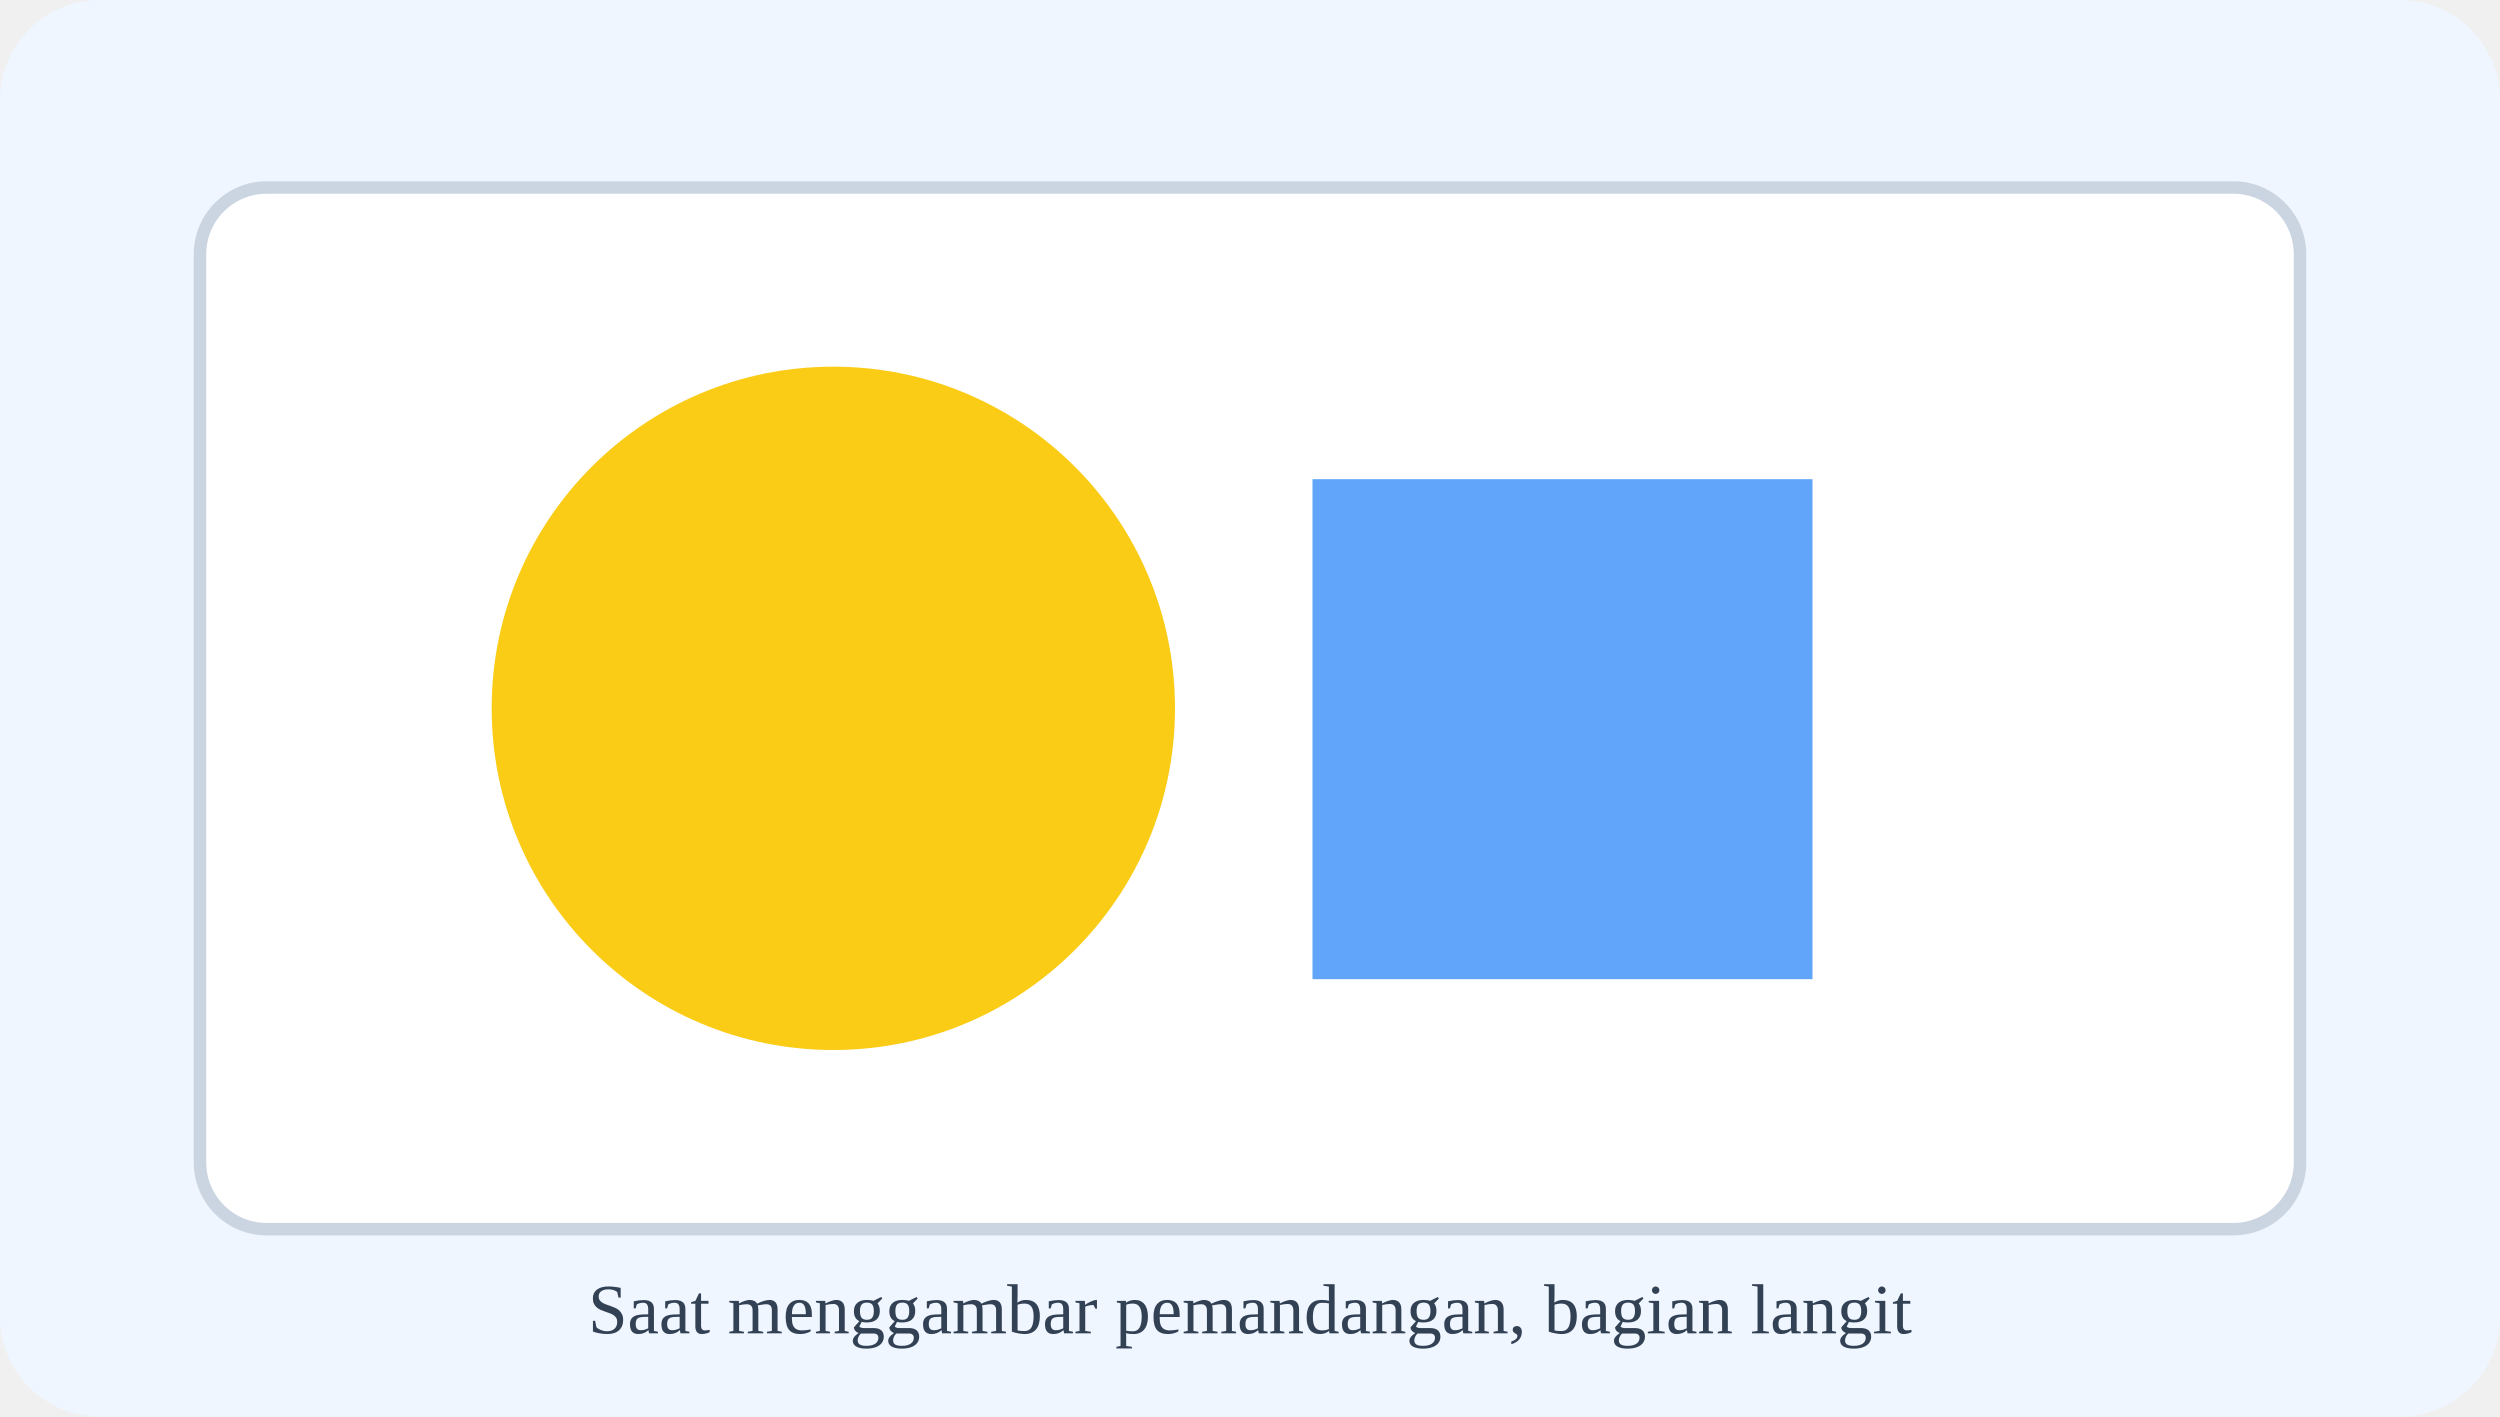
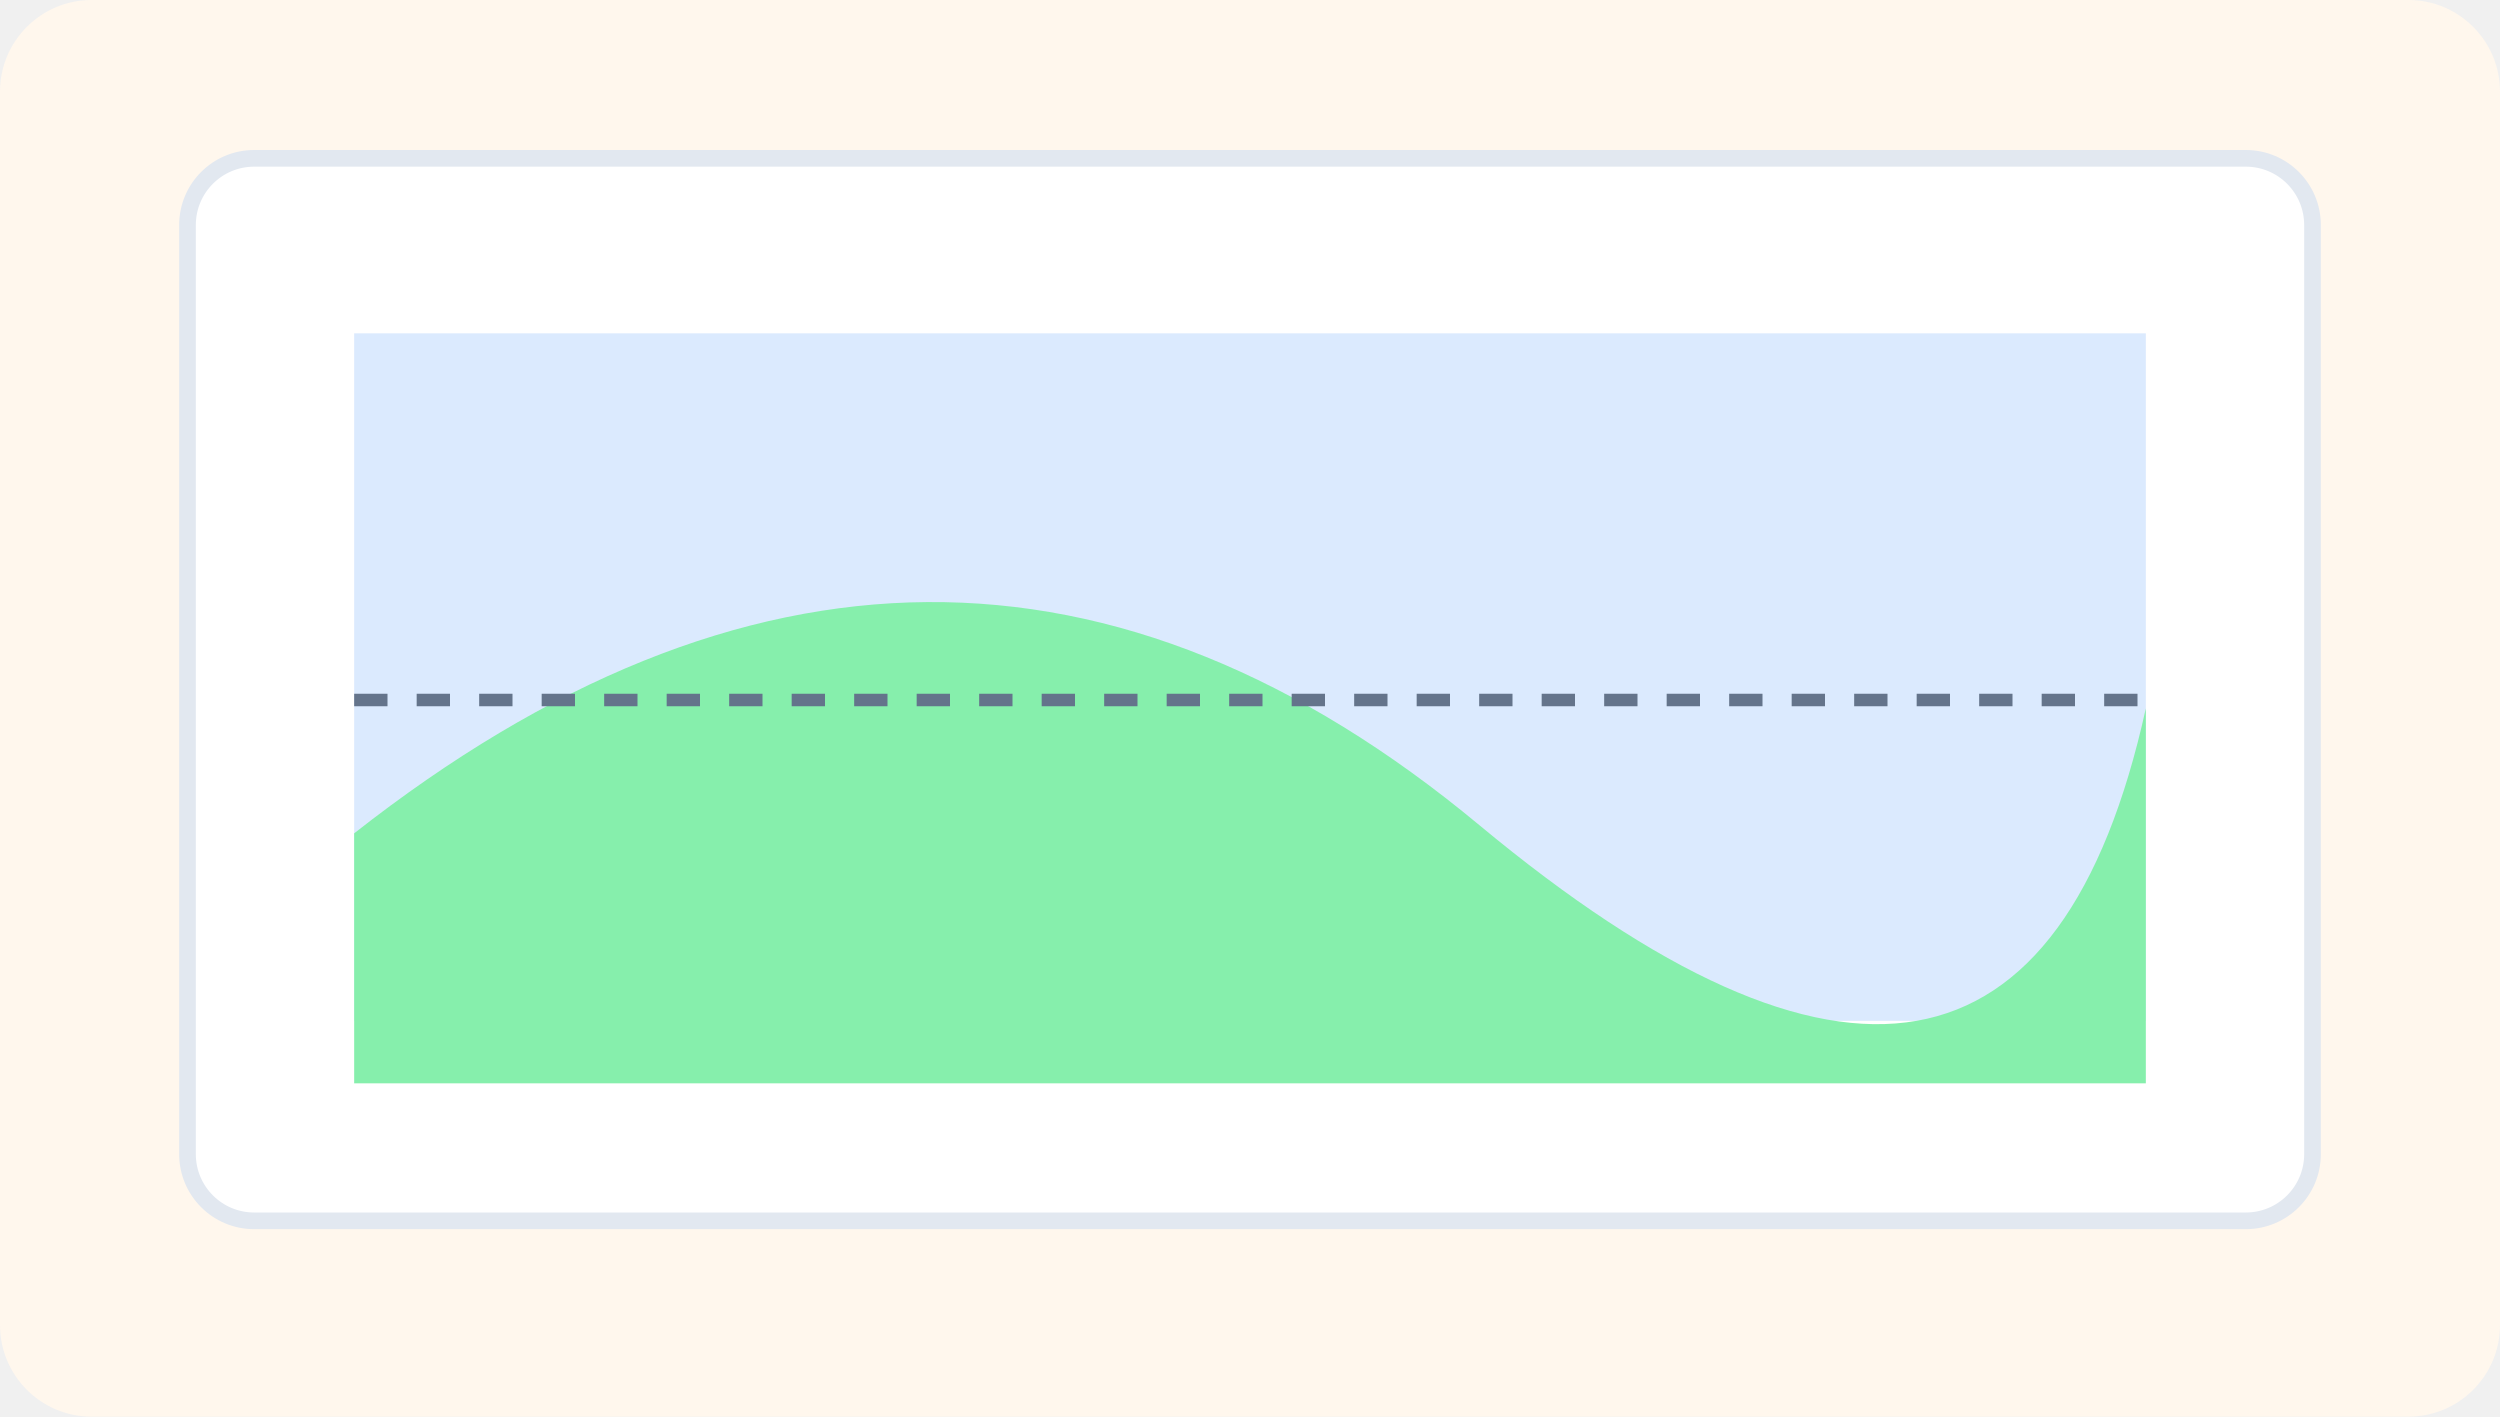
- <svg xmlns="http://www.w3.org/2000/svg" width="600" height="340" viewBox="0 0 600 340">
-   <rect width="600" height="340" rx="24" fill="#eff6ff" />
-   <rect x="48" y="45" width="504" height="250" rx="16" fill="#ffffff" stroke="#cbd5e1" stroke-width="3" />
-   <circle cx="200" cy="170" r="82" fill="#facc15" />
-   <rect x="315" y="115" width="120" height="120" fill="#60a5fa" />
-   <text x="300" y="320" font-size="17" text-anchor="middle" fill="#334155">Saat menggambar pemandangan, bagian langit </text>
+ <svg xmlns="http://www.w3.org/2000/svg" viewBox="0 0 600 340" width="600" height="340" role="img" aria-label="Stimulus Seni Rupa Bab 1 gambar 7">
+   <rect width="600" height="340" rx="22" fill="#fff7ed" />
+   <rect x="45" y="38" width="510" height="255" rx="16" fill="#fff" stroke="#e2e8f0" stroke-width="4" />
+   <rect x="85" y="80" width="430" height="165" fill="#dbeafe" />
+   <path d="M85 200 Q225 90 355 198 T515 170 V260 H85 Z" fill="#86efac" />
+   <path d="M85 168 H515" stroke="#64748b" stroke-dasharray="8 7" stroke-width="3" />
</svg>
